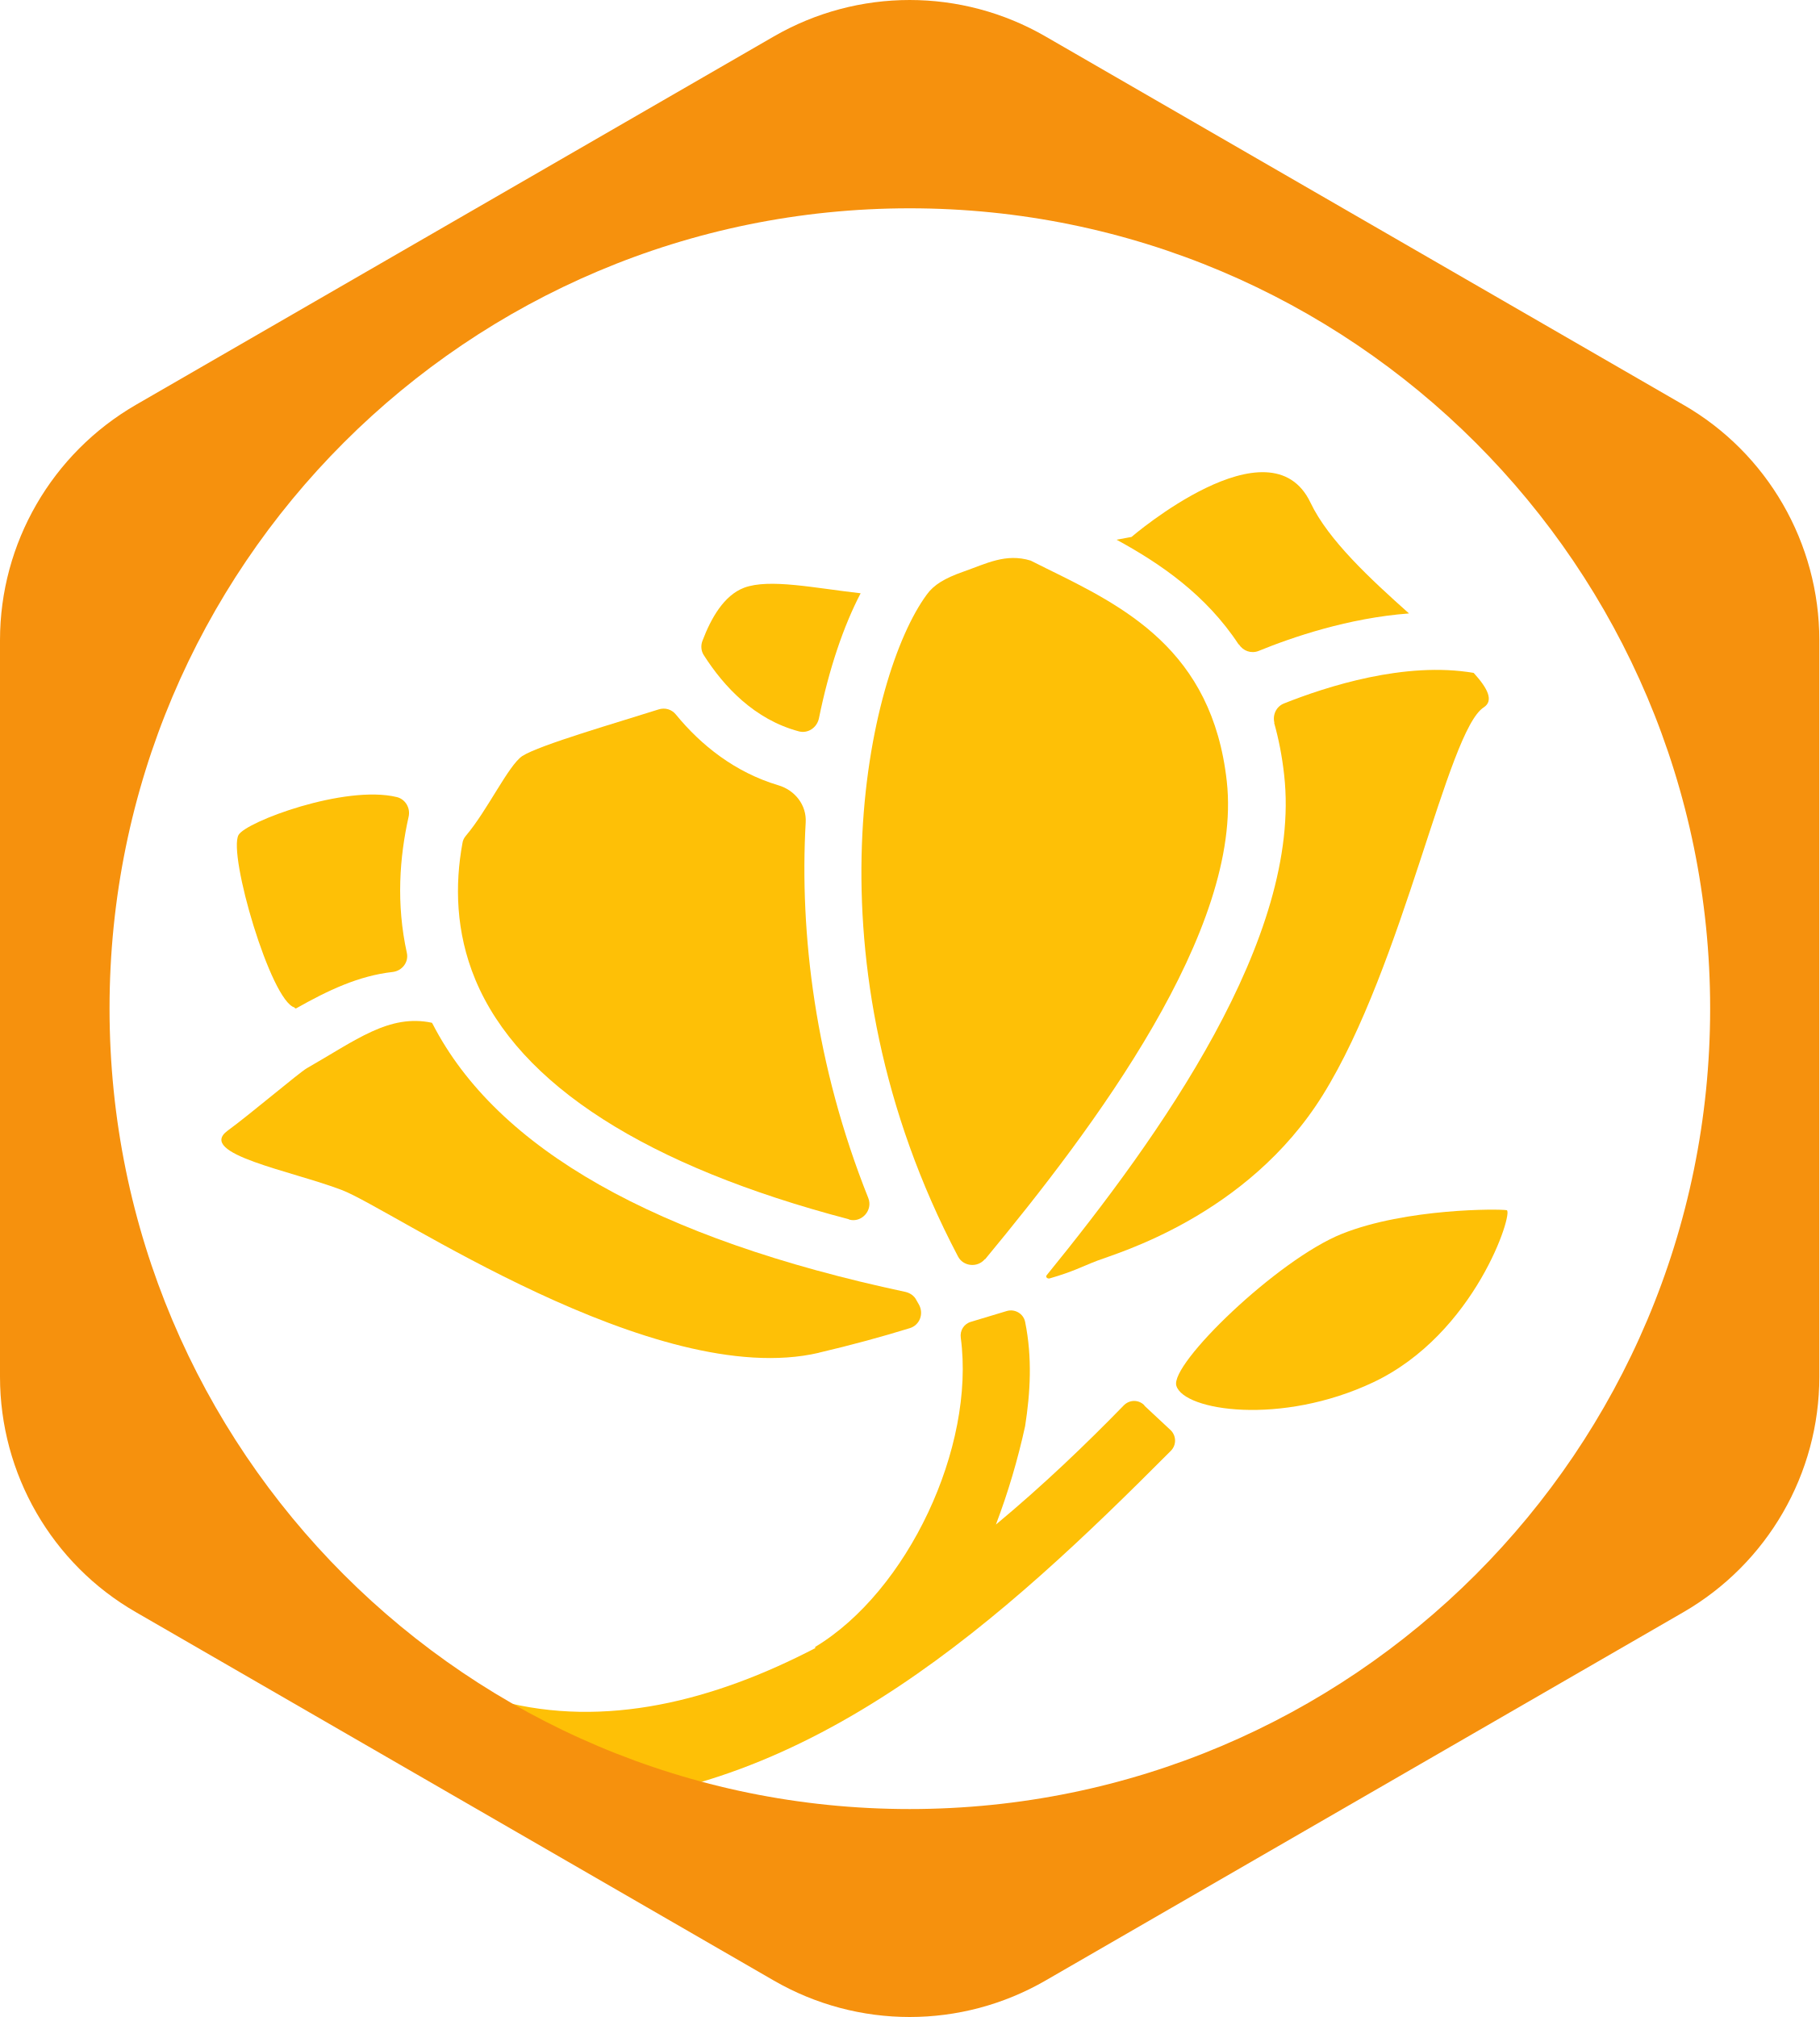
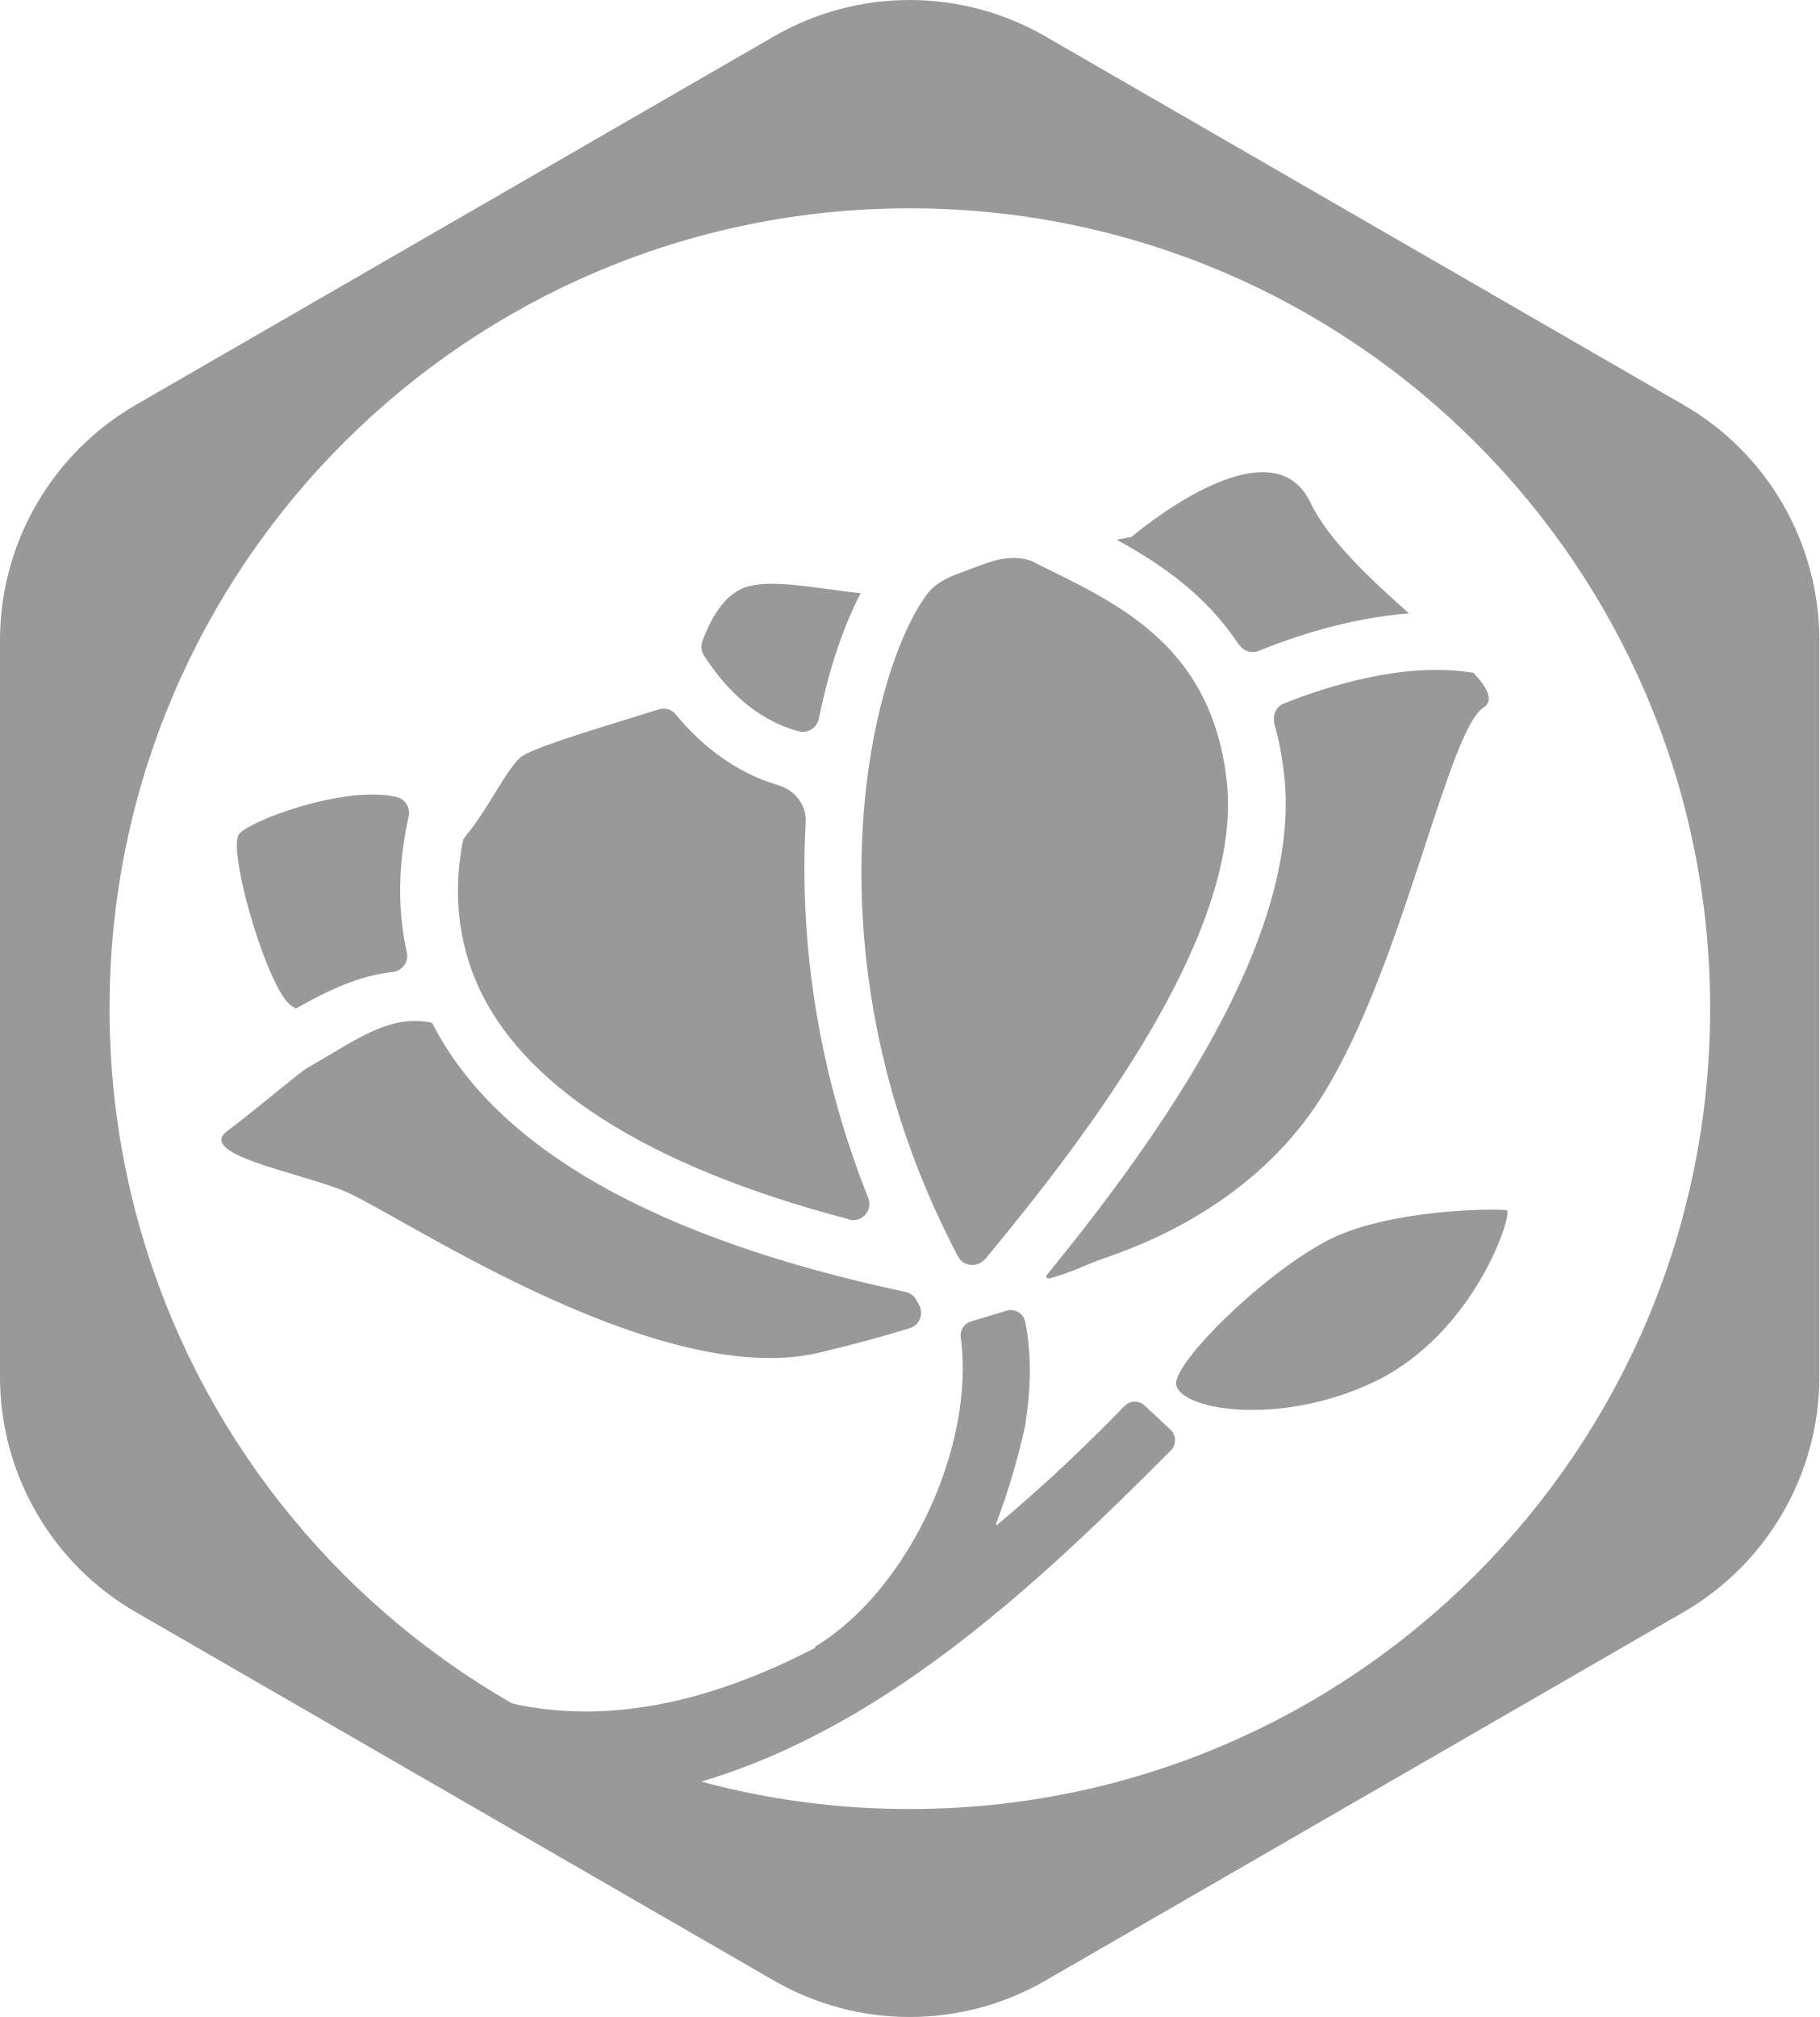
<svg xmlns="http://www.w3.org/2000/svg" id="_图层_2" data-name="图层 2" viewBox="0 0 52.33 58">
  <defs>
    <style>
      .cls-1 {
-         fill: #f6910d;
-       }
- 
-       .cls-2 {
-         fill: #fec006;
+         fill: #999;
      }
    </style>
  </defs>
  <g id="_图层_1-2" data-name="图层 1">
    <g>
      <g>
-         <path class="cls-2" d="m32.9,40.4c-.17-.16-.42-.15-.58.01-1.08,1.11-2.32,2.3-3.68,3.43.35-.92.63-1.87.84-2.83.15-.96.21-1.97,0-3-.05-.24-.3-.38-.53-.31l-1.03.31c-.2.06-.32.25-.29.46.42,3.15-1.53,7.29-4.19,8.89,0,0,0,.02.01.03-2.92,1.52-6.05,2.32-9.07,1.52-.19-.05-.39.03-.48.21l-.9,1.81c-.11.23,0,.51.24.59,1,.33,1.95.39,2.99.39,7.15-.31,12.66-5.39,17.44-10.19.17-.17.16-.44-.01-.6l-.74-.69Z" />
-         <path class="cls-2" d="m43.33,34.8c-.2-.04-2.89-.06-4.74.68-1.85.74-4.96,3.75-4.76,4.37.22.72,3.01,1.15,5.66-.1,2.94-1.39,4.04-4.9,3.84-4.95Z" />
-         <path class="cls-2" d="m28.33,36.21c3.13-3.78,7.42-9.48,6.95-13.74-.42-3.79-2.96-5.03-5.2-6.13-.15-.07-.29-.15-.44-.22-.72-.22-1.28.09-1.94.32-.54.19-.85.38-1.05.66-1.7,2.31-3.57,10.54.9,19.03.15.29.56.33.77.08Z" />
-         <path class="cls-2" d="m8.47,28.98s.03.02.04.02c.92-.52,1.8-.94,2.78-1.05.27-.03.47-.28.41-.55-.31-1.41-.21-2.75.05-3.91.06-.25-.09-.51-.34-.57-1.49-.36-4.34.71-4.55,1.09-.31.55.93,4.78,1.61,4.96Z" />
-         <path class="cls-2" d="m23.54,38.9c.94-.22,1.82-.46,2.63-.71.28-.09.4-.41.26-.67-.03-.05-.05-.09-.08-.14-.06-.12-.18-.2-.31-.23-7.18-1.53-11.75-4.11-13.6-7.71l-.02-.03c-1.23-.26-2.18.5-3.6,1.31-.21.12-1.65,1.34-2.27,1.79-.92.67,1.85,1.16,3.28,1.71,1.43.54,9,5.78,13.72,4.68Z" />
-         <path class="cls-2" d="m35.63,18.53c.12.19.35.27.56.19.98-.4,2.59-.95,4.33-1.08-1.11-.99-2.32-2.11-2.83-3.18-1.16-2.45-5.15.98-5.15.98,0,0-.17.03-.43.08,1.25.68,2.57,1.58,3.51,3.01Z" />
-         <path class="cls-2" d="m36.64,20.78c.13.46.23.96.29,1.51.52,4.66-3.59,10.4-6.83,14.38-.04.05.02.11.09.09.69-.2.9-.33,1.37-.51.51-.2,4.31-1.27,6.48-4.76,2.33-3.74,3.58-10.48,4.63-11.15.29-.19.12-.54-.29-.99-1.97-.34-4.23.39-5.46.88-.22.09-.33.33-.27.56Z" />
-         <path class="cls-2" d="m24.42,35.07c.36.1.69-.27.55-.62-1.53-3.83-1.98-7.61-1.8-10.8.03-.5-.31-.93-.79-1.07-1.24-.37-2.22-1.15-2.94-2.03-.12-.15-.31-.21-.5-.15-1.16.37-3.42,1.02-3.92,1.34-.4.27-1,1.56-1.62,2.29-.05.06-.09.13-.1.21-.22,1.19-.2,2.56.37,3.93,1.26,3.03,4.94,5.37,10.74,6.89Z" />
-         <path class="cls-2" d="m22.97,21.03c.26.07.52-.1.58-.37.29-1.43.71-2.66,1.2-3.6-1.33-.15-2.62-.43-3.35-.16-.58.22-.95.87-1.2,1.53-.05.13-.04.29.04.41.58.91,1.46,1.85,2.73,2.19Z" />
+         <path class="cls-1" d="m28.64,43.83c.35-.92.63-1.87.84-2.83.15-.96.21-1.97,0-3-.05-.24-.3-.38-.53-.31l-1.03.31c-.2.06-.32.25-.29.46.42,3.15-1.53,7.29-4.19,8.89,0,0,0,.02.01.03-2.92,1.52-6.05,2.32-9.07,1.52-.19-.05-.39.03-.48.21l-.9,1.81c-.11.23,0,.51.24.59,1,.33,1.95.39,2.99.39,7.15-.31,12.66-5.39,17.44-10.19.17-.17.16-.44-.01-.6l-.74-.69c-.17-.16-.42-.15-.58.01-1.08,1.11-2.32,2.3-3.68,3.43Z" />
+         <path class="cls-1" d="m43.33,34.8c-.2-.04-2.89-.06-4.74.68-1.85.74-4.96,3.75-4.76,4.37.22.72,3.01,1.15,5.66-.1,2.94-1.39,4.04-4.9,3.84-4.95Z" />
+         <path class="cls-1" d="m28.33,36.21c3.13-3.78,7.42-9.48,6.95-13.74-.42-3.79-2.96-5.03-5.2-6.13-.15-.07-.29-.15-.44-.22-.72-.22-1.28.09-1.94.32-.54.19-.85.38-1.05.66-1.7,2.31-3.57,10.54.9,19.03.15.29.56.33.77.08Z" />
+         <path class="cls-1" d="m8.47,28.98s.03.02.04.02c.92-.52,1.8-.94,2.78-1.05.27-.03.47-.28.41-.55-.31-1.41-.21-2.75.05-3.91.06-.25-.09-.51-.34-.57-1.49-.36-4.34.71-4.55,1.09-.31.55.93,4.78,1.61,4.96Z" />
+         <path class="cls-1" d="m23.54,38.9c.94-.22,1.82-.46,2.63-.71.28-.09.4-.41.26-.67-.03-.05-.05-.09-.08-.14-.06-.12-.18-.2-.31-.23-7.18-1.53-11.75-4.11-13.6-7.71l-.02-.03c-1.23-.26-2.18.5-3.6,1.31-.21.12-1.65,1.34-2.27,1.79-.92.67,1.85,1.16,3.28,1.71,1.43.54,9,5.78,13.72,4.68Z" />
+         <path class="cls-1" d="m35.63,18.53c.12.19.35.27.56.19.98-.4,2.59-.95,4.33-1.08-1.11-.99-2.32-2.11-2.83-3.18-1.16-2.45-5.15.98-5.15.98,0,0-.17.03-.43.08,1.25.68,2.57,1.58,3.51,3.01Z" />
+         <path class="cls-1" d="m36.64,20.78c.13.46.23.96.29,1.51.52,4.66-3.59,10.4-6.83,14.38-.04.05.02.11.09.09.69-.2.9-.33,1.37-.51.51-.2,4.31-1.27,6.48-4.76,2.33-3.74,3.58-10.48,4.63-11.15.29-.19.12-.54-.29-.99-1.97-.34-4.23.39-5.46.88-.22.09-.33.33-.27.56Z" />
+         <path class="cls-1" d="m24.42,35.07c.36.1.69-.27.55-.62-1.53-3.83-1.98-7.61-1.8-10.8.03-.5-.31-.93-.79-1.07-1.24-.37-2.22-1.15-2.94-2.03-.12-.15-.31-.21-.5-.15-1.16.37-3.42,1.02-3.92,1.34-.4.27-1,1.56-1.62,2.29-.05.06-.09.13-.1.21-.22,1.19-.2,2.56.37,3.93,1.26,3.03,4.94,5.37,10.74,6.89Z" />
+         <path class="cls-1" d="m22.97,21.03c.26.07.52-.1.58-.37.29-1.43.71-2.66,1.2-3.6-1.33-.15-2.62-.43-3.35-.16-.58.22-.95.87-1.2,1.53-.05.13-.04.29.04.41.58.91,1.46,1.85,2.73,2.19Z" />
      </g>
      <path class="cls-1" d="m48.41,11.64L30.07,1.05c-2.42-1.4-5.4-1.4-7.82,0L3.91,11.64c-2.42,1.4-3.91,3.98-3.91,6.77v21.18c0,2.79,1.49,5.38,3.91,6.77l18.34,10.59c2.42,1.4,5.4,1.4,7.82,0l18.34-10.59c2.42-1.4,3.91-3.98,3.91-6.77v-21.18c0-2.79-1.49-5.38-3.91-6.77Zm-22.25,40.38c-12.71,0-23.01-10.3-23.01-23.02S13.45,5.99,26.16,5.99s23.02,10.3,23.02,23.01-10.3,23.02-23.02,23.02Z" />
    </g>
  </g>
</svg>
